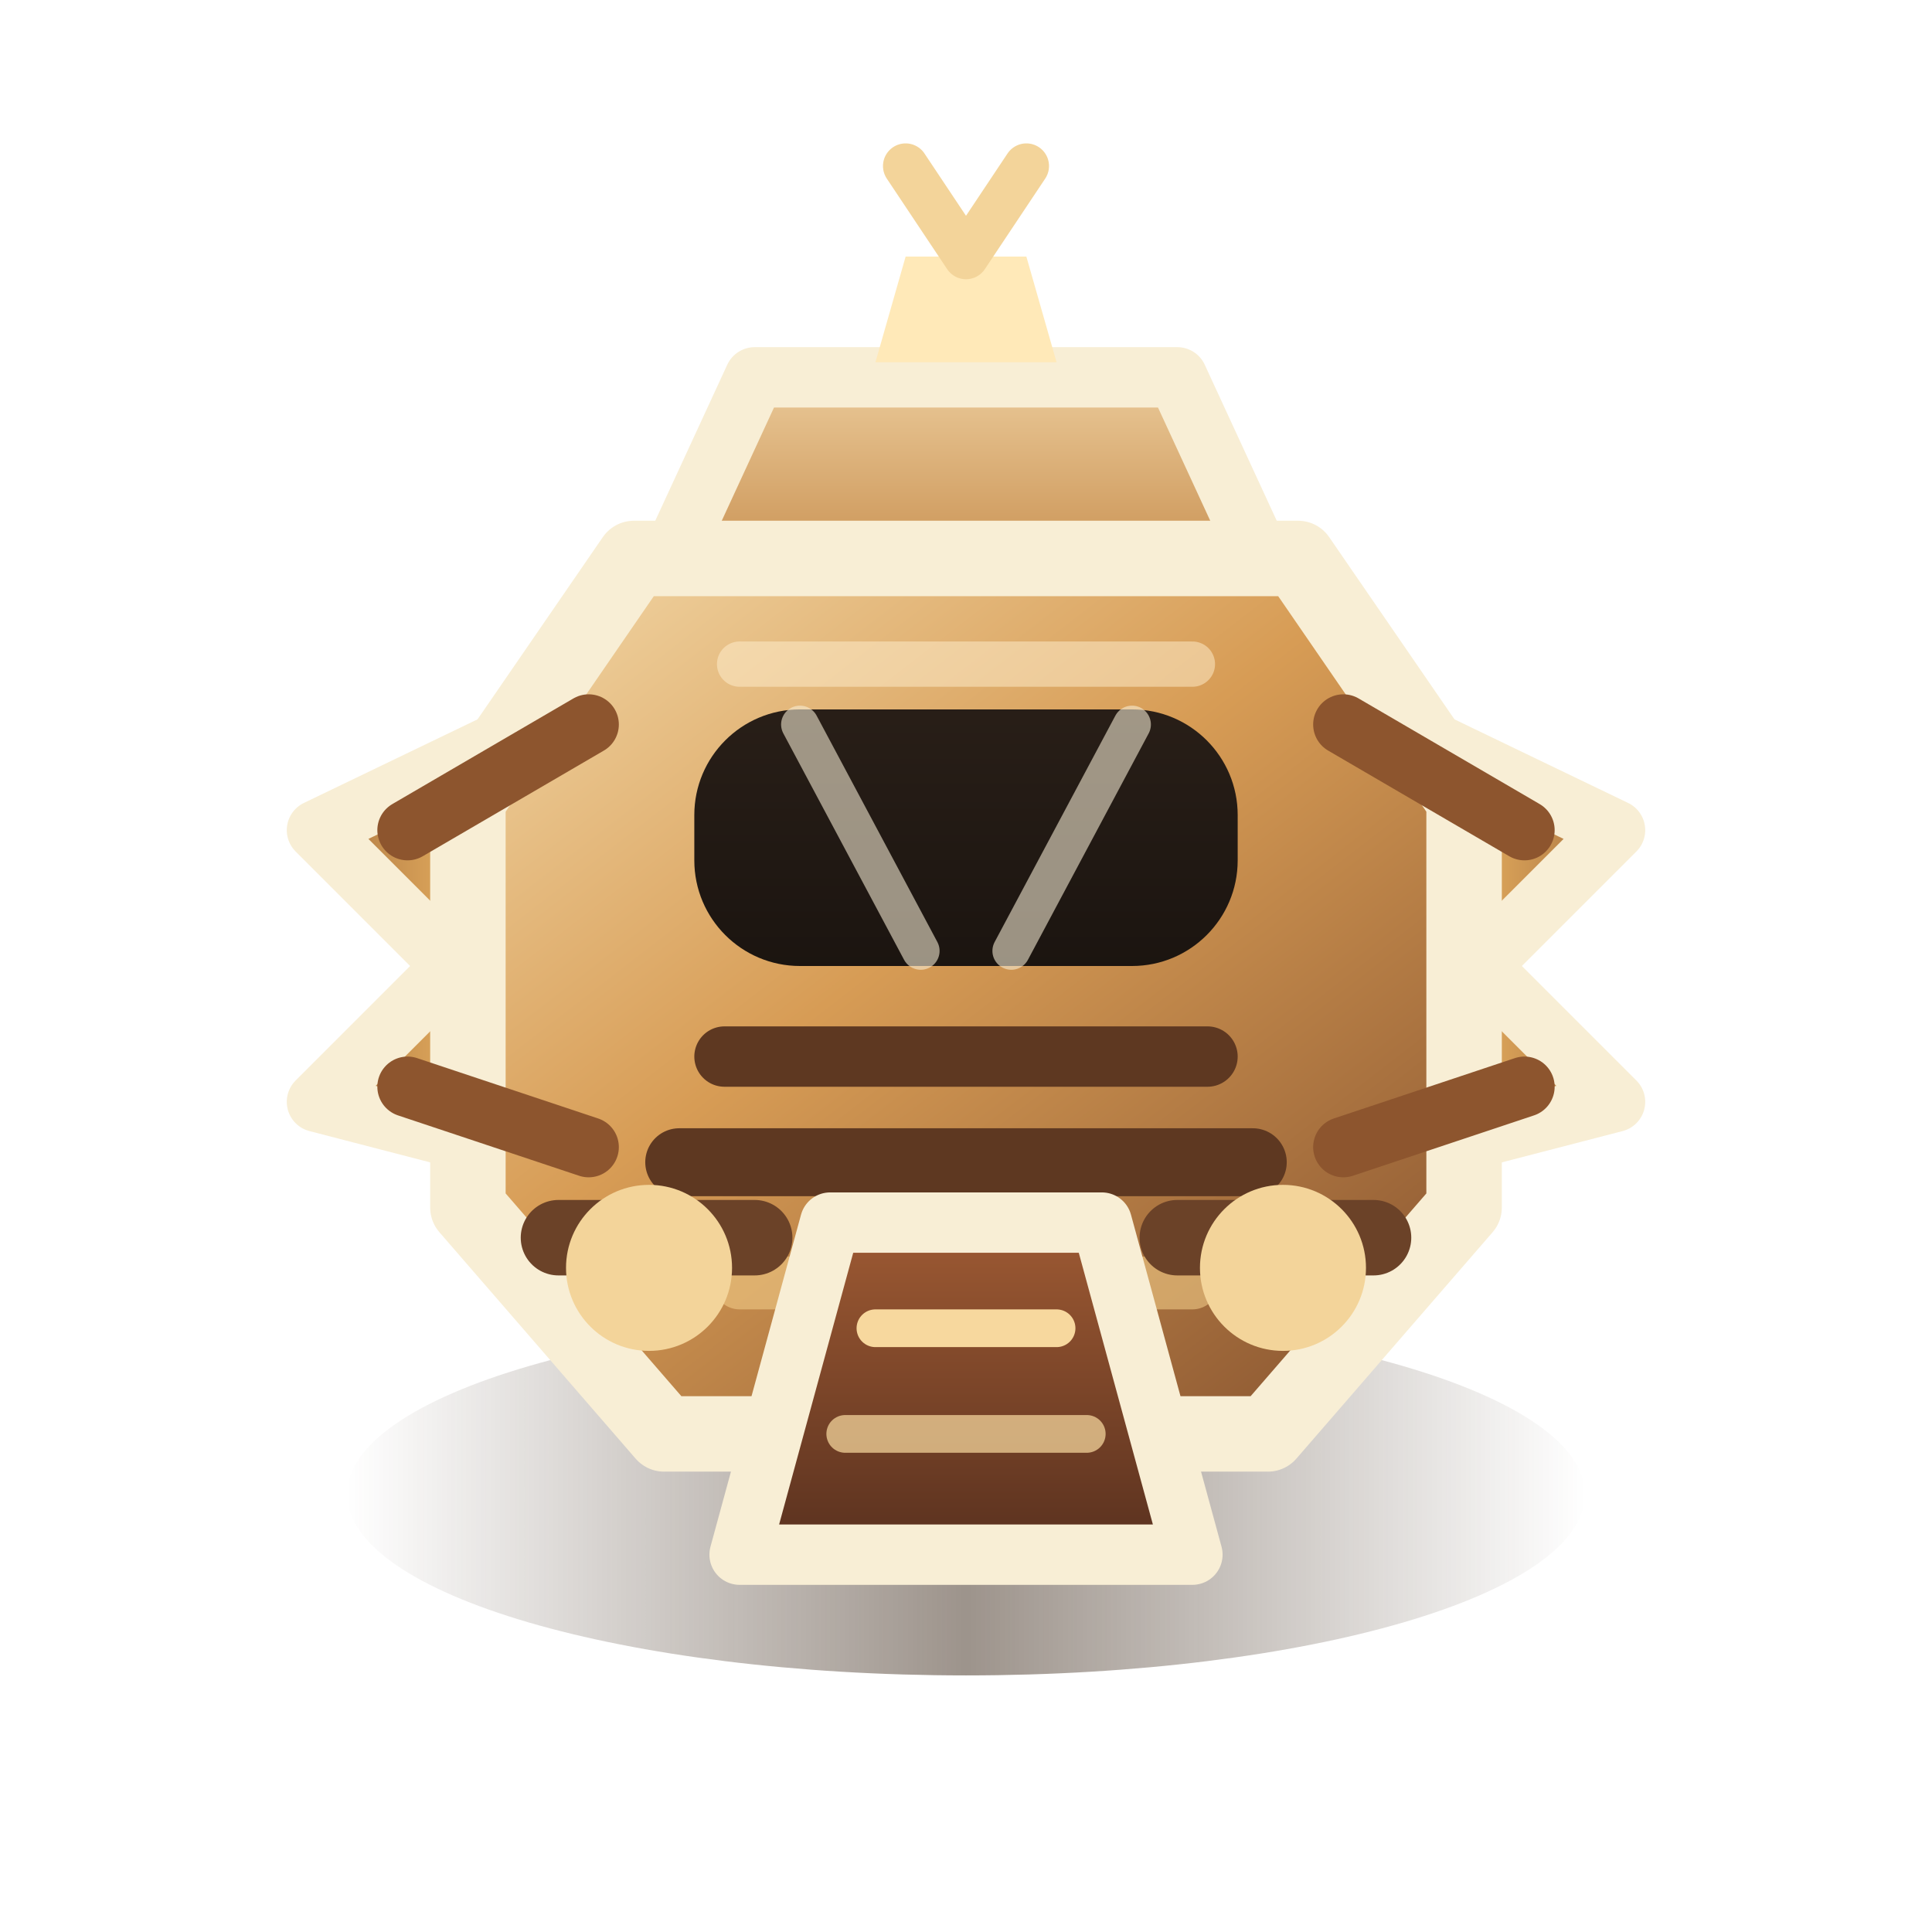
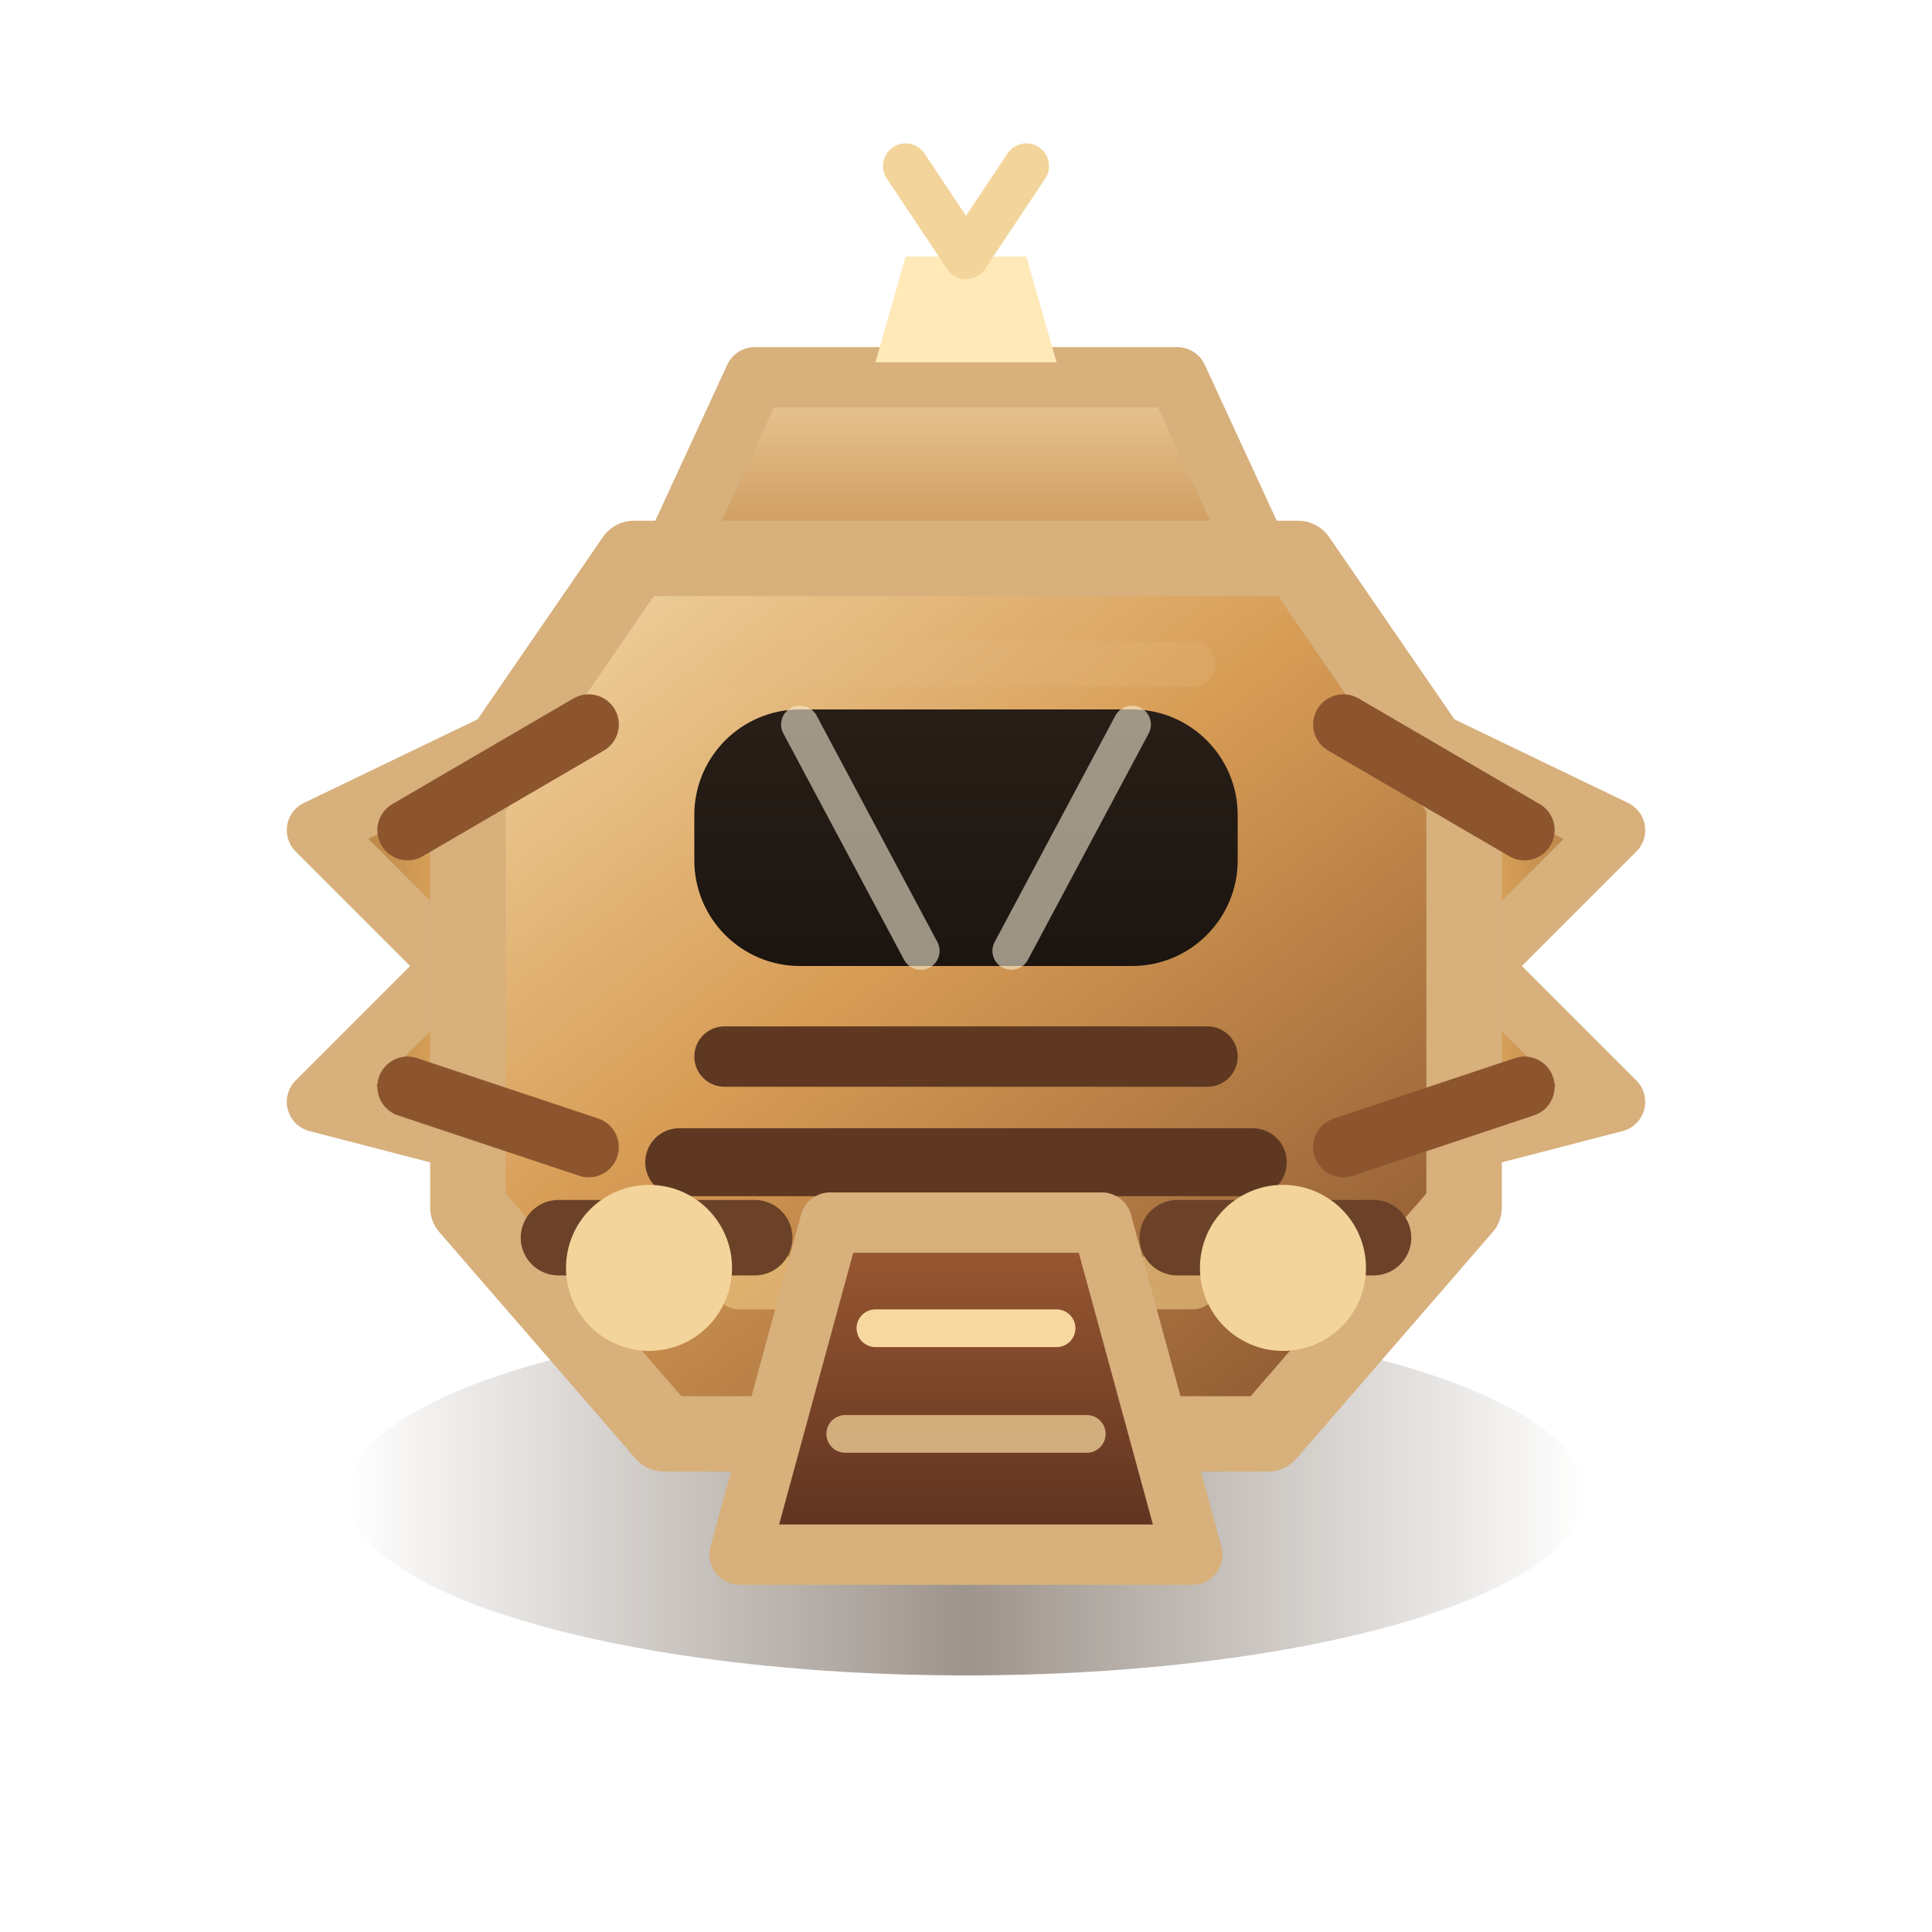
<svg xmlns="http://www.w3.org/2000/svg" width="256" height="256" viewBox="0 0 256 256" fill="none">
  <defs>
    <linearGradient id="collectorShadow" x1="46" y1="196" x2="210" y2="196" gradientUnits="userSpaceOnUse">
      <stop stop-color="#3B2818" stop-opacity="0" />
      <stop offset="0.5" stop-color="#3B2818" stop-opacity="0.5" />
      <stop offset="1" stop-color="#3B2818" stop-opacity="0" />
    </linearGradient>
    <linearGradient id="portSail" x1="28" y1="128" x2="104" y2="128" gradientUnits="userSpaceOnUse">
      <stop stop-color="#7F4A2B" />
      <stop offset="0.38" stop-color="#D69F57" />
      <stop offset="1" stop-color="#F3DEAE" />
    </linearGradient>
    <linearGradient id="starboardSail" x1="152" y1="128" x2="228" y2="128" gradientUnits="userSpaceOnUse">
      <stop stop-color="#F3DEAE" />
      <stop offset="0.62" stop-color="#D69F57" />
      <stop offset="1" stop-color="#7F4A2B" />
    </linearGradient>
    <linearGradient id="collectorHull" x1="70" y1="58" x2="186" y2="208" gradientUnits="userSpaceOnUse">
      <stop stop-color="#F6E0B3" />
      <stop offset="0.44" stop-color="#D79C55" />
      <stop offset="1" stop-color="#7A4729" />
    </linearGradient>
    <linearGradient id="collectorCabin" x1="128" y1="82" x2="128" y2="146" gradientUnits="userSpaceOnUse">
      <stop stop-color="#2D221A" />
      <stop offset="1" stop-color="#140F0C" />
    </linearGradient>
    <linearGradient id="collectorIntake" x1="128" y1="34" x2="128" y2="84" gradientUnits="userSpaceOnUse">
      <stop stop-color="#FFEDC5" />
      <stop offset="1" stop-color="#BE7E3A" />
    </linearGradient>
    <linearGradient id="rearEngine" x1="128" y1="162" x2="128" y2="214" gradientUnits="userSpaceOnUse">
      <stop stop-color="#9E5A33" />
      <stop offset="1" stop-color="#4C291B" />
    </linearGradient>
  </defs>
  <ellipse cx="128" cy="198" rx="82" ry="24" fill="url(#collectorShadow)" />
-   <path d="M42 110L96 84L102 98L64 122L102 146L96 160L42 146L60 128L42 110Z" fill="url(#portSail)" stroke="#F8EED5" stroke-width="8" stroke-linejoin="round" />
-   <path d="M214 110L160 84L154 98L192 122L154 146L160 160L214 146L196 128L214 110Z" fill="url(#starboardSail)" stroke="#F8EED5" stroke-width="8" stroke-linejoin="round" />
-   <path d="M100 50H156L168 76H88L100 50Z" fill="url(#collectorIntake)" stroke="#F8EED5" stroke-width="8" stroke-linejoin="round" />
-   <path d="M84 74H172L194 106V160L168 190H88L62 160V106L84 74Z" fill="url(#collectorHull)" stroke="#F8EED5" stroke-width="10" stroke-linejoin="round" />
+   <path d="M42 110L96 84L102 98L64 122L102 146L96 160L42 146L60 128L42 110Z" fill="url(#portSail)" stroke="#D7B07C" stroke-width="8" stroke-linejoin="round" />
+   <path d="M214 110L160 84L154 98L192 122L154 146L160 160L214 146L196 128L214 110Z" fill="url(#starboardSail)" stroke="#D7B07C" stroke-width="8" stroke-linejoin="round" />
+   <path d="M100 50H156L168 76H88L100 50Z" fill="url(#collectorIntake)" stroke="#D7B07C" stroke-width="8" stroke-linejoin="round" />
+   <path d="M84 74H172L194 106V160L168 190H88L62 160V106L84 74Z" fill="url(#collectorHull)" stroke="#D7B07C" stroke-width="10" stroke-linejoin="round" />
  <path d="M78 96L54 110" stroke="#8D552E" stroke-width="8" stroke-linecap="round" />
  <path d="M178 96L202 110" stroke="#8D552E" stroke-width="8" stroke-linecap="round" />
  <path d="M78 152L54 144" stroke="#8D552E" stroke-width="8" stroke-linecap="round" />
  <path d="M178 152L202 144" stroke="#8D552E" stroke-width="8" stroke-linecap="round" />
-   <path d="M98 88H158" stroke="#FFF1D1" stroke-opacity="0.5" stroke-width="6" stroke-linecap="round" />
+   <path d="M98 88H158" stroke="#E3BD87" stroke-opacity="0.22" stroke-width="6" stroke-linecap="round" />
  <rect x="92" y="94" width="72" height="34" rx="14" fill="url(#collectorCabin)" />
  <path d="M106 96L122 126" stroke="#F8EED5" stroke-opacity="0.58" stroke-width="5" stroke-linecap="round" />
  <path d="M150 96L134 126" stroke="#F8EED5" stroke-opacity="0.58" stroke-width="5" stroke-linecap="round" />
  <path d="M96 140H160" stroke="#5E3821" stroke-width="8" stroke-linecap="round" />
  <path d="M90 154H166" stroke="#5E3821" stroke-width="9" stroke-linecap="round" />
  <path d="M98 170H158" stroke="#F0C986" stroke-opacity="0.6" stroke-width="7" stroke-linecap="round" />
-   <path d="M110 162H146L158 206H98L110 162Z" fill="url(#rearEngine)" stroke="#F8EED5" stroke-width="8" stroke-linejoin="round" />
+   <path d="M110 162H146L158 206H98L110 162Z" fill="url(#rearEngine)" stroke="#D7B07C" stroke-width="8" stroke-linejoin="round" />
  <path d="M116 176H140" stroke="#F7D89E" stroke-width="5" stroke-linecap="round" />
  <path d="M112 190H144" stroke="#F7D89E" stroke-opacity="0.72" stroke-width="5" stroke-linecap="round" />
  <path d="M74 164H100" stroke="#6B4228" stroke-width="10" stroke-linecap="round" />
  <path d="M156 164H182" stroke="#6B4228" stroke-width="10" stroke-linecap="round" />
  <circle cx="86" cy="168" r="11" fill="#F3D49A" />
  <circle cx="170" cy="168" r="11" fill="#F3D49A" />
  <path d="M120 34H136L140 48H116L120 34Z" fill="#FFE9B8" />
  <path d="M120 22L128 34L136 22" stroke="#F3D49A" stroke-width="6" stroke-linecap="round" stroke-linejoin="round" />
</svg>
